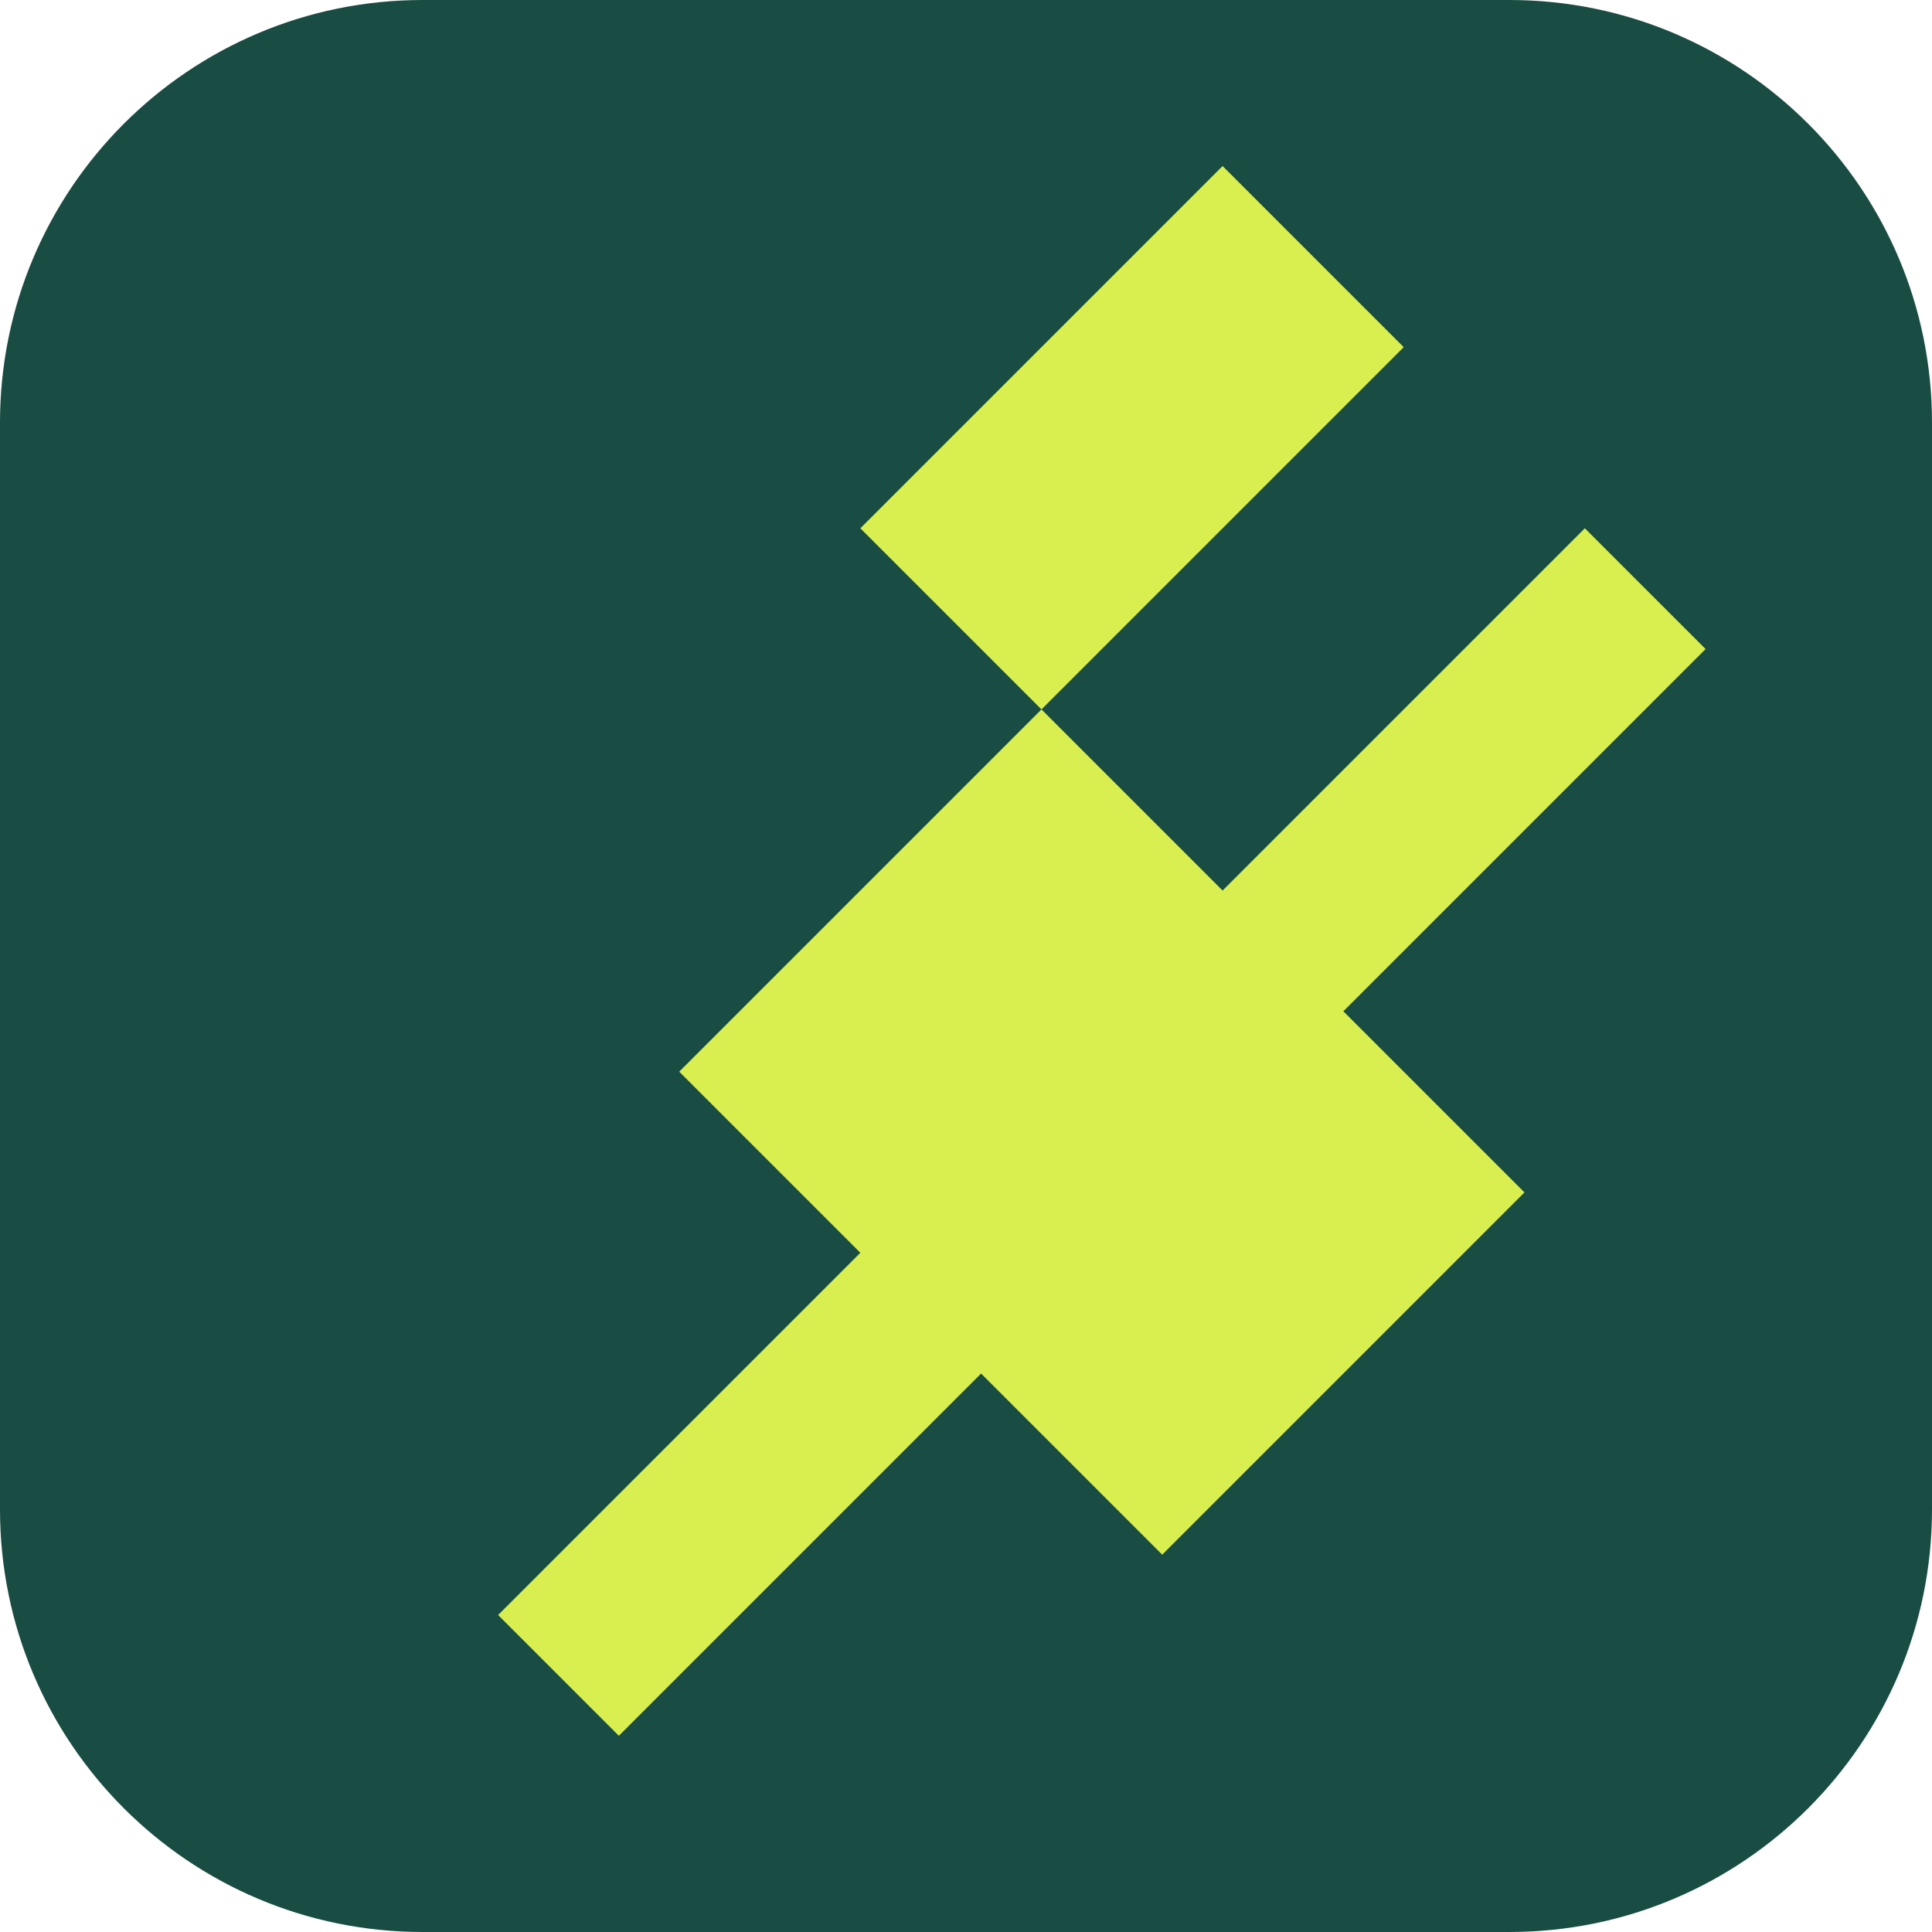
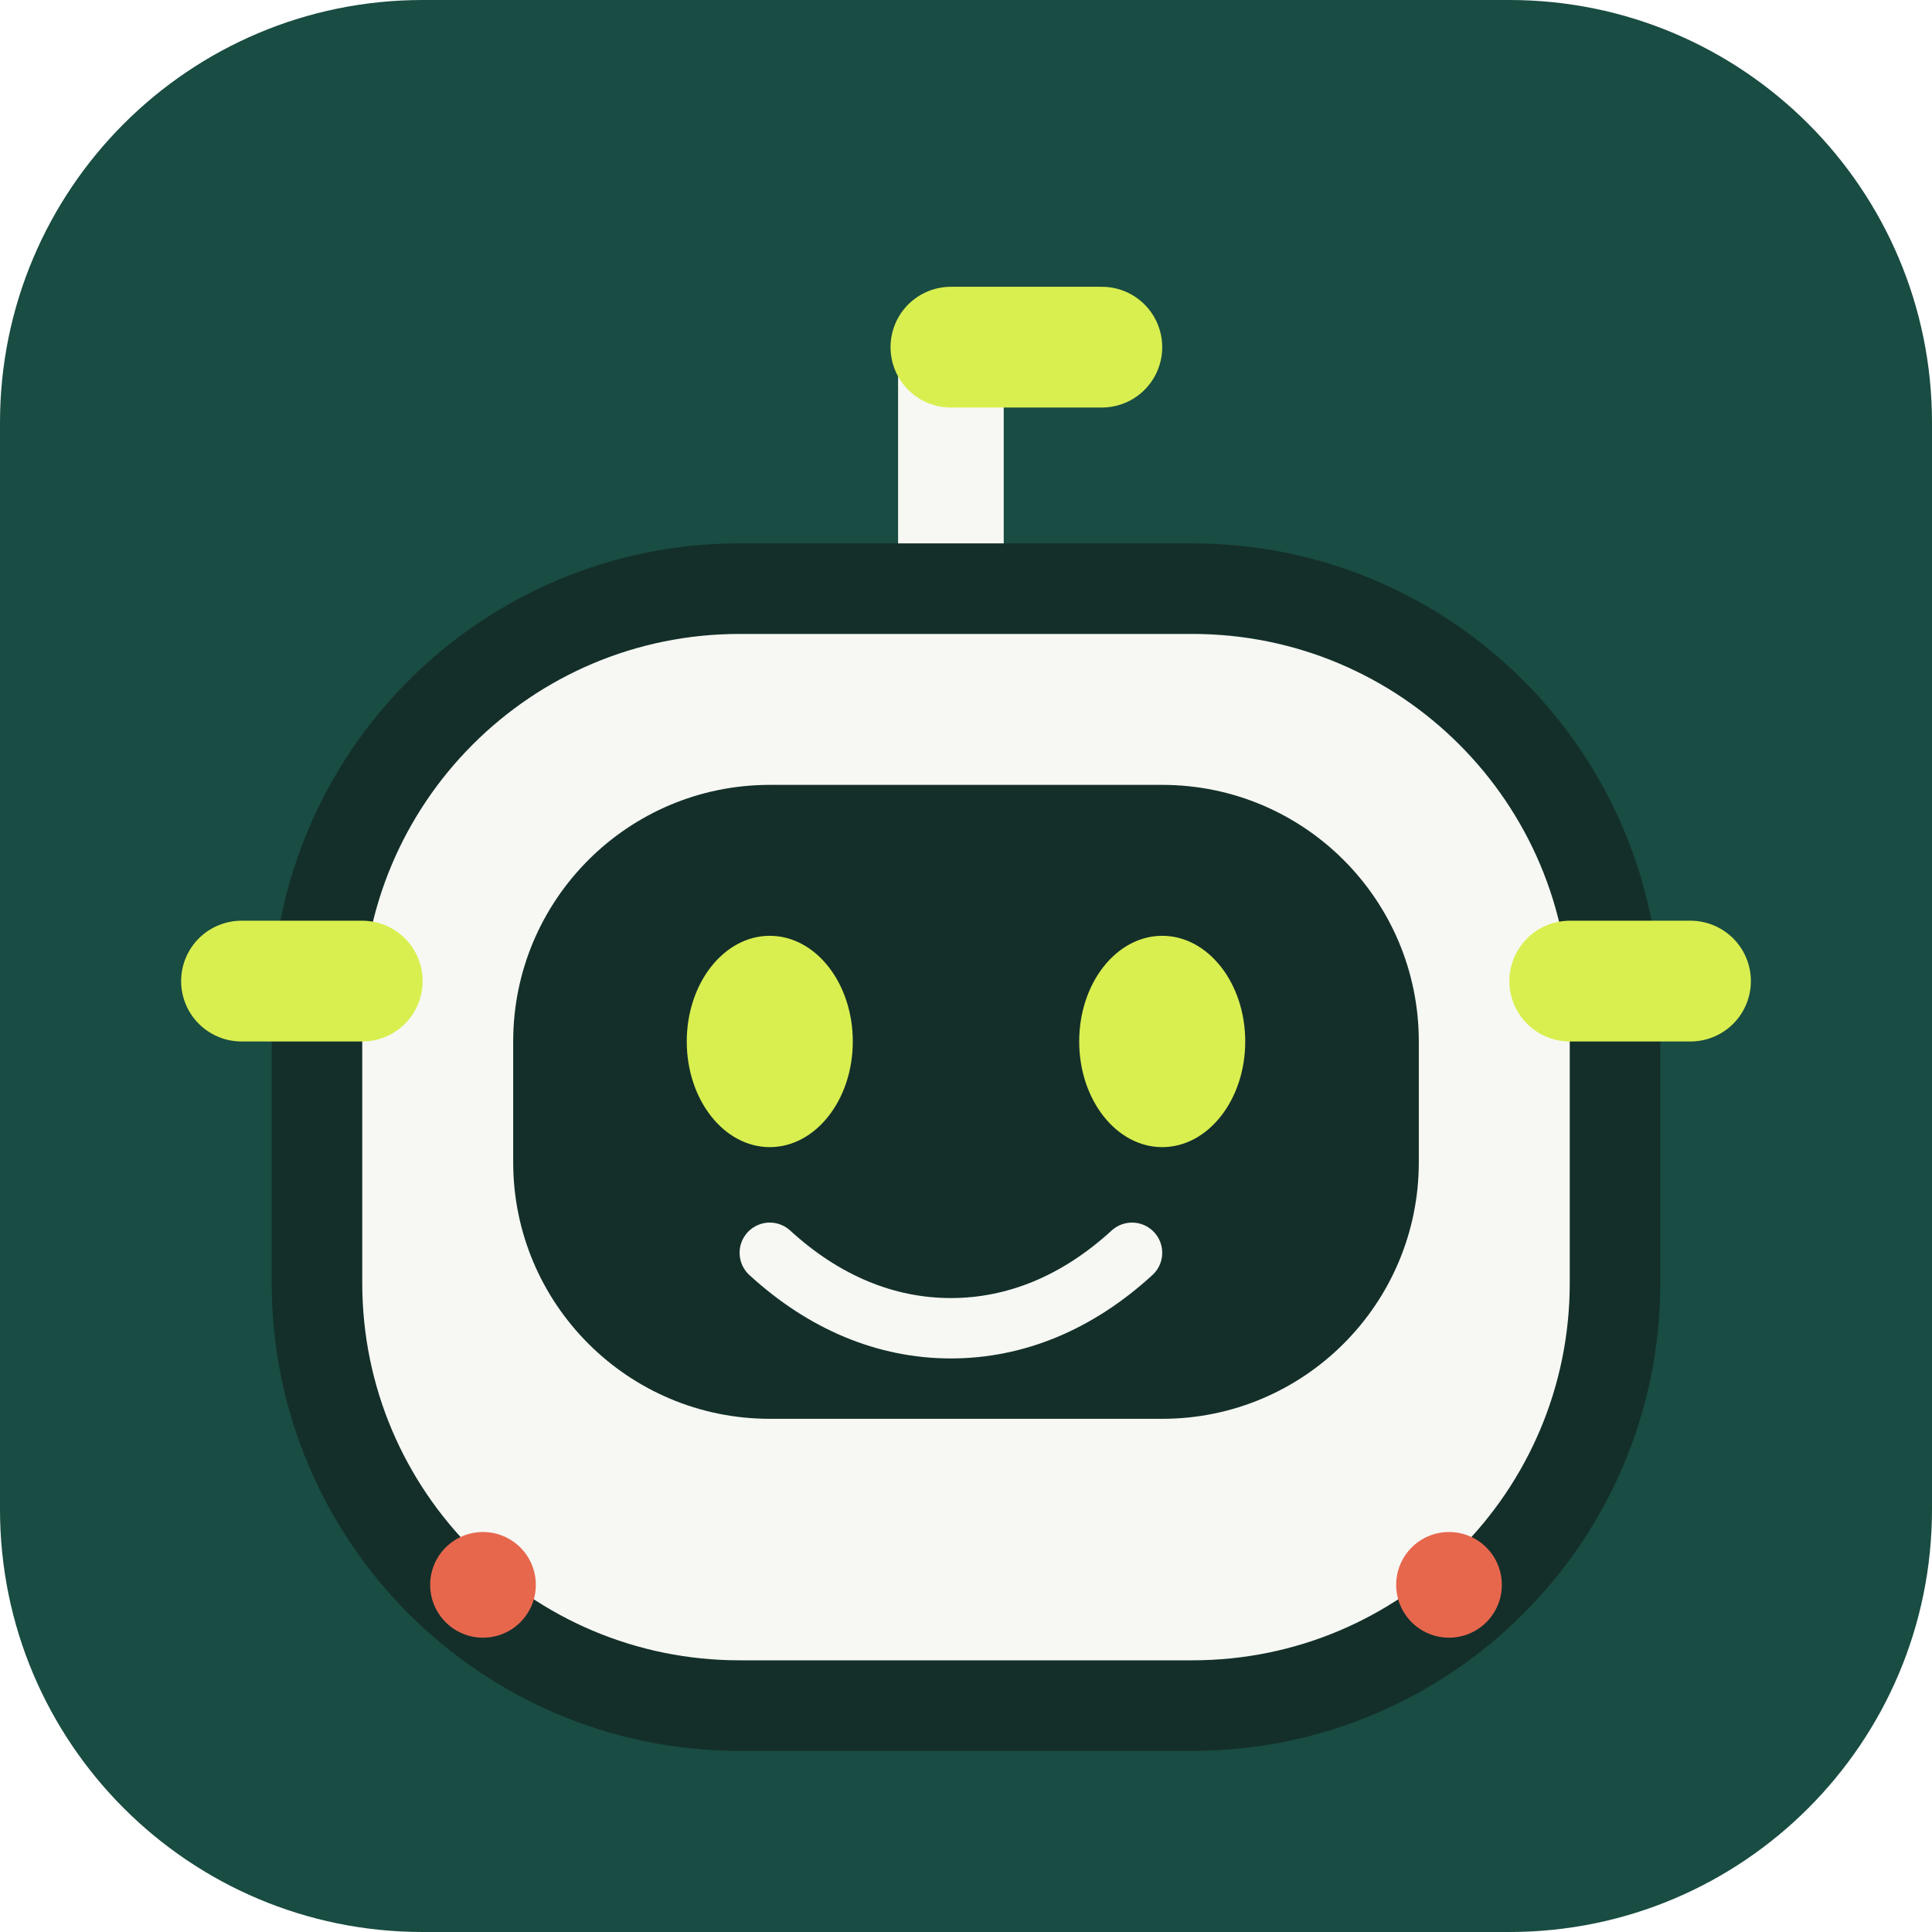
- <svg xmlns="http://www.w3.org/2000/svg" viewBox="0 0 128 128">
-   <rect width="128" height="128" rx="28" fill="#194c42" />
-   <path fill="#d9ef50" d="M93 23 69 47l12 12 24-24 8 8-24 24 12 12-24 24-12-12-24 24-8-8 24-24-12-12 24-24-12-12 24-24z" />
+ <svg xmlns="http://www.w3.org/2000/svg" viewBox="0 0 128 128" fill="none">
+   <rect width="128" height="128" rx="28" fill="#194C42" />
+   <path d="M63 25v13" stroke="#F7F8F3" stroke-width="7" stroke-linecap="round" />
+   <path d="M63 23h10" stroke="#D9EF50" stroke-width="8" stroke-linecap="round" />
+   <rect x="21" y="39" width="86" height="74" rx="28" fill="#F7F8F3" stroke="#142F2A" stroke-width="6" />
+   <path d="M16 65h8m80 0h8" stroke="#D9EF50" stroke-width="8" stroke-linecap="round" />
+   <rect x="34" y="52" width="60" height="42" rx="17" fill="#142F2A" />
+   <ellipse cx="51" cy="69" rx="5.5" ry="7" fill="#D9EF50" />
+   <ellipse cx="77" cy="69" rx="5.5" ry="7" fill="#D9EF50" />
+   <path d="M51 83c3.6 3.3 7.7 5 12 5s8.4-1.7 12-5" stroke="#F7F8F3" stroke-width="4" stroke-linecap="round" />
+   <circle cx="32" cy="105" r="3.5" fill="#E7674D" />
+   <circle cx="96" cy="105" r="3.5" fill="#E7674D" />
</svg>
